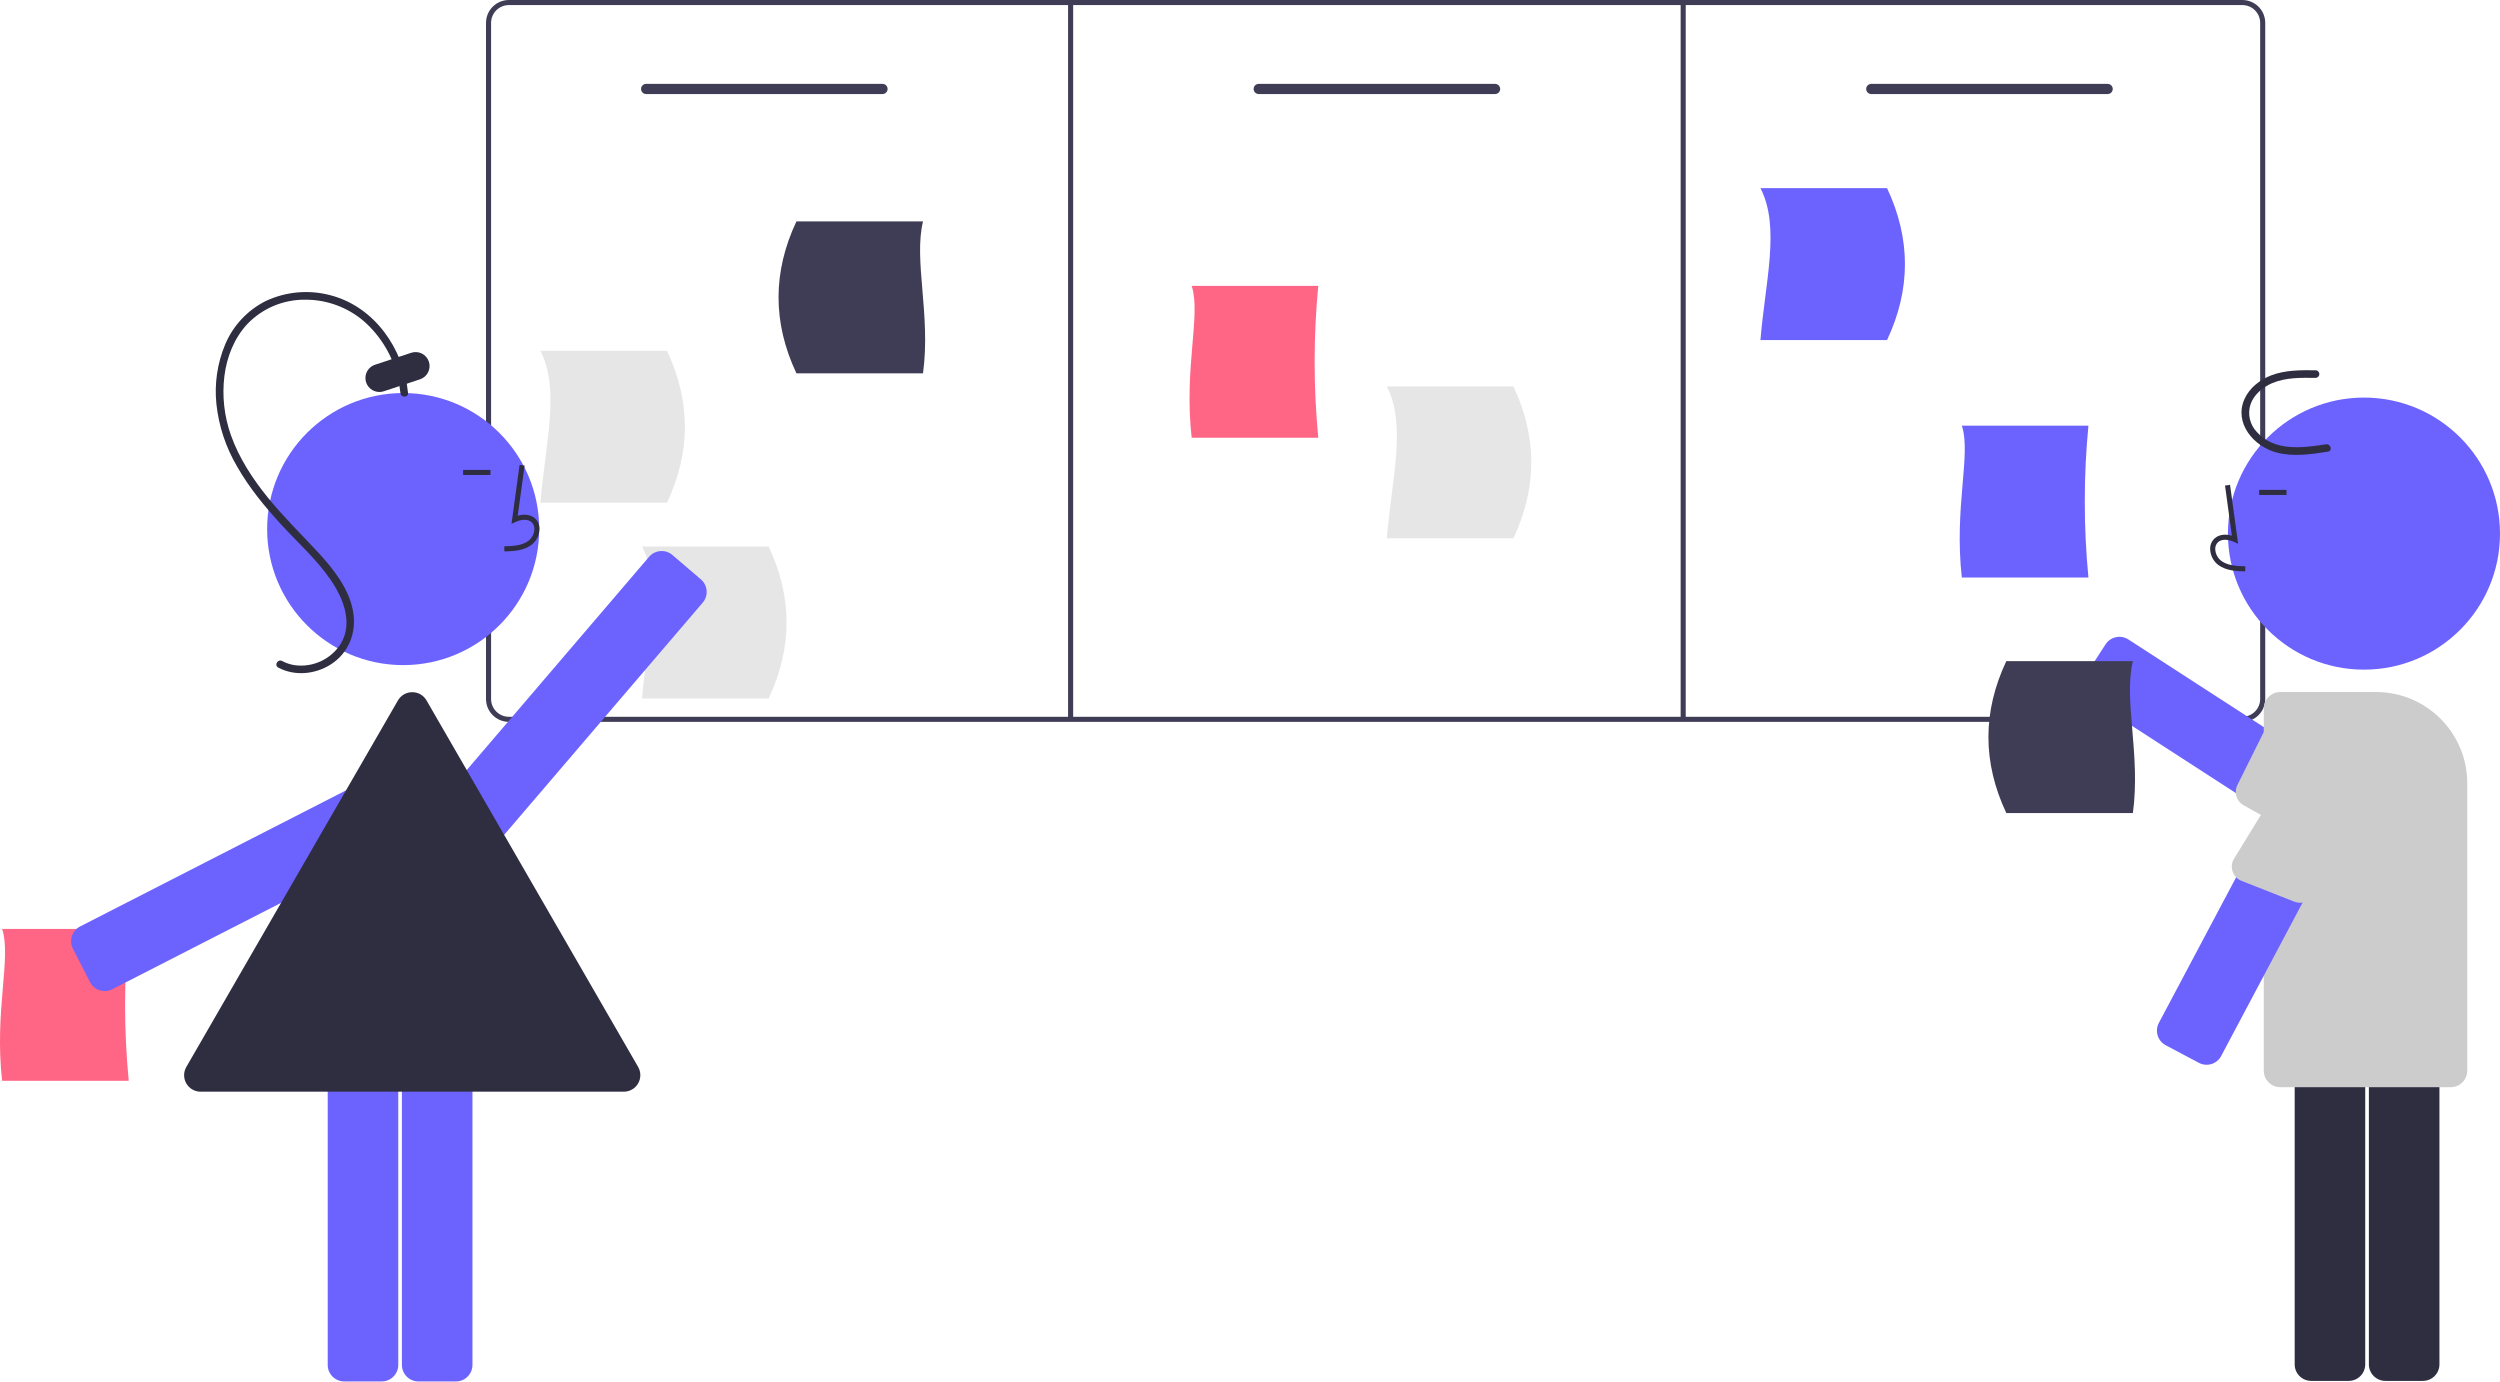
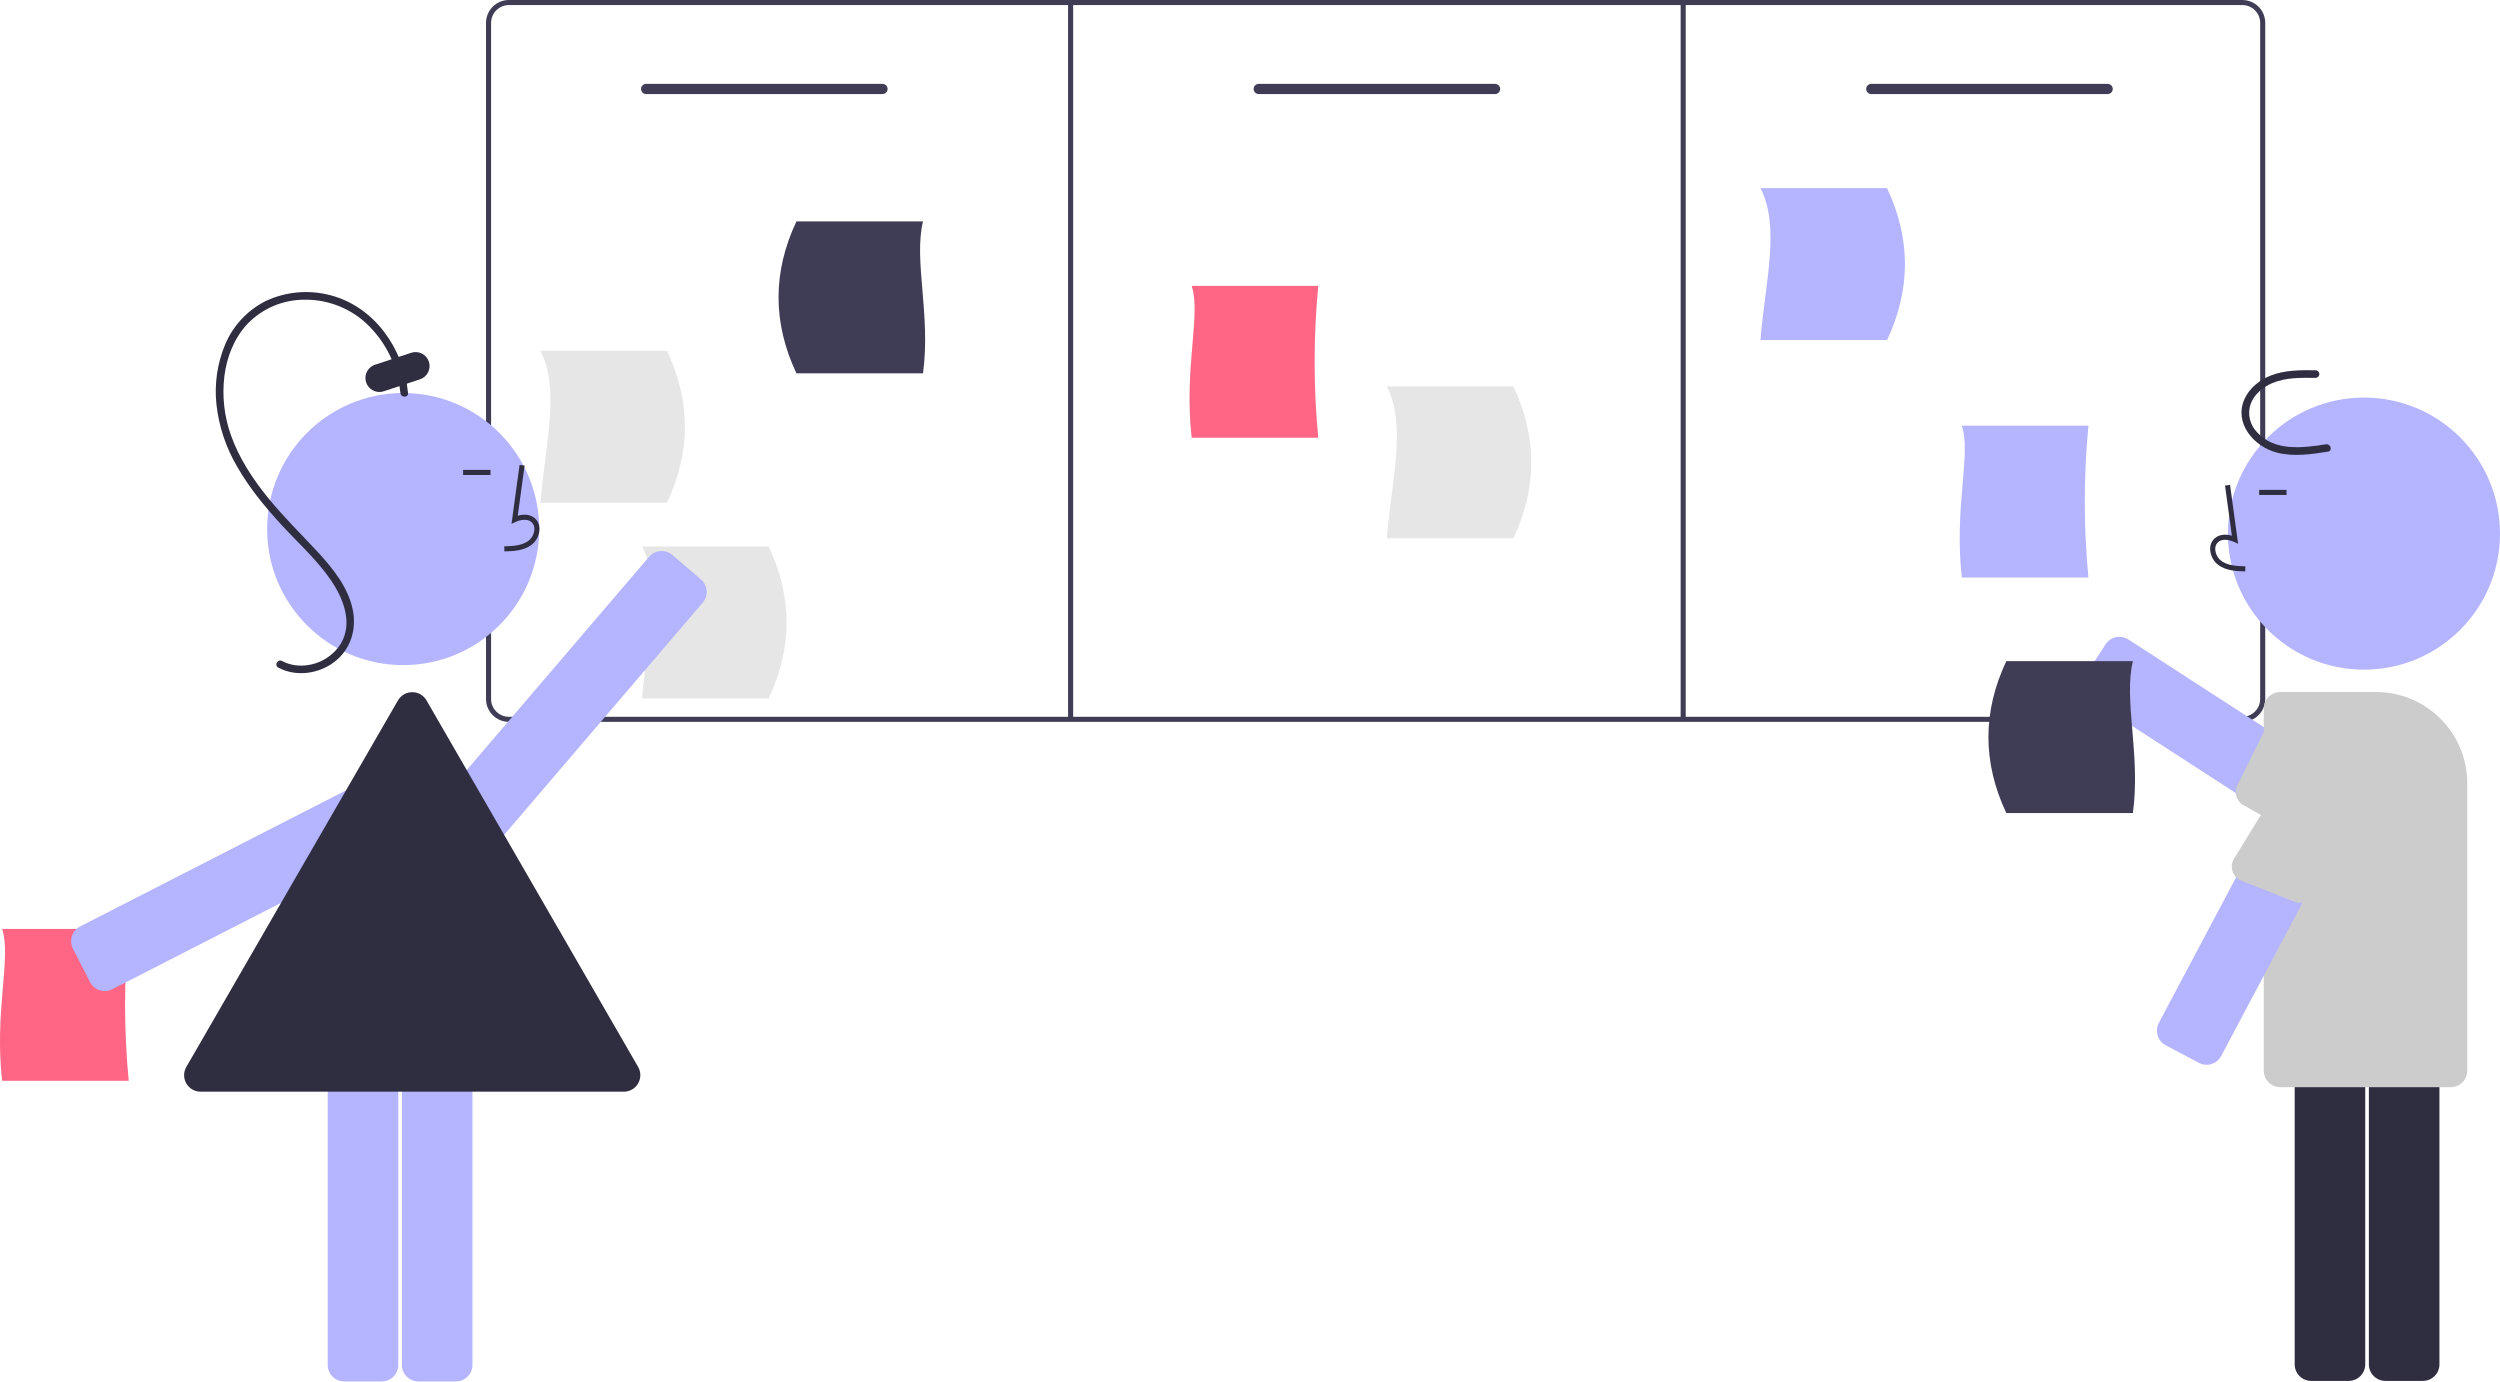
<svg xmlns="http://www.w3.org/2000/svg" data-name="Layer 1" width="983.566" height="543.498" viewBox="0 0 983.566 543.498">
  <path d="M990.425,462.251h-682a9.01,9.01,0,0,1-9-9v-266a9.01,9.01,0,0,1,9-9h682a9.01,9.01,0,0,1,9,9v266A9.01,9.01,0,0,1,990.425,462.251Zm-682-282a7.008,7.008,0,0,0-7,7v266a7.008,7.008,0,0,0,7,7h682a7.008,7.008,0,0,0,7-7v-266a7.008,7.008,0,0,0-7-7Z" transform="translate(-108.2171 -178.251)" fill="#3f3d56" />
  <path d="M626.861,350.476H577.053c-3.115-27.707,3.758-48.359,0-59.769h49.808A311.81,311.81,0,0,0,626.861,350.476Z" transform="translate(-108.2171 -178.251)" fill="#ff6584" />
  <path d="M158.861,603.476H109.053c-3.115-27.707,3.758-48.359,0-59.769h49.808A311.81,311.81,0,0,0,158.861,603.476Z" transform="translate(-108.2171 -178.251)" fill="#ff6584" />
-   <path d="M929.861,405.476H880.053c-3.115-27.707,3.758-48.359,0-59.769h49.808A311.81,311.81,0,0,0,929.861,405.476Z" transform="translate(-108.2171 -178.251)" fill="#6c63ff" />
+   <path d="M929.861,405.476H880.053c-3.115-27.707,3.758-48.359,0-59.769h49.808A311.81,311.81,0,0,0,929.861,405.476Z" transform="translate(-108.2171 -178.251)" fill="#b4b4ff" />
  <path d="M370.634,376.04h-49.808c1.868-22.982,7.889-44.442,0-59.769h49.808Q384.701,346.155,370.634,376.04Z" transform="translate(-108.2171 -178.251)" fill="#e6e6e6" />
  <path d="M410.634,453.04h-49.808c1.868-22.982,7.889-44.442,0-59.769h49.808Q424.701,423.155,410.634,453.04Z" transform="translate(-108.2171 -178.251)" fill="#e6e6e6" />
-   <path d="M850.634,312.04h-49.808c1.868-22.982,7.889-44.442,0-59.769h49.808Q864.701,282.155,850.634,312.04Z" transform="translate(-108.2171 -178.251)" fill="#6c63ff" />
+   <path d="M850.634,312.04h-49.808c1.868-22.982,7.889-44.442,0-59.769h49.808Q864.701,282.155,850.634,312.04Z" transform="translate(-108.2171 -178.251)" fill="#b4b4ff" />
  <path d="M703.634,390.04h-49.808c1.868-22.982,7.889-44.442,0-59.769h49.808Q717.701,360.155,703.634,390.04Z" transform="translate(-108.2171 -178.251)" fill="#e6e6e6" />
  <path d="M421.549,325.125h49.808c3.115-22.986-3.758-44.445,0-59.769H421.549Q407.482,295.241,421.549,325.125Z" transform="translate(-108.2171 -178.251)" fill="#3f3d56" />
  <path d="M455.425,215.251h-93a2,2,0,0,1,0-4h93a2,2,0,0,1,0,4Z" transform="translate(-108.2171 -178.251)" fill="#3f3d56" />
  <path d="M696.425,215.251h-93a2,2,0,0,1,0-4h93a2,2,0,0,1,0,4Z" transform="translate(-108.2171 -178.251)" fill="#3f3d56" />
  <path d="M937.425,215.251h-93a2,2,0,1,1,0-4h93a2,2,0,0,1,0,4Z" transform="translate(-108.2171 -178.251)" fill="#3f3d56" />
  <rect x="420.208" y="1" width="2" height="282" fill="#3f3d56" />
  <rect x="661.208" y="1" width="2" height="282" fill="#3f3d56" />
-   <circle cx="158.619" cy="208.152" r="53.519" fill="#6c63ff" />
-   <path d="M258.404,721.749H243.645a6.508,6.508,0,0,1-6.5-6.5V592.235a6.508,6.508,0,0,1,6.5-6.5h14.759a6.508,6.508,0,0,1,6.5,6.5V715.249A6.508,6.508,0,0,1,258.404,721.749Z" transform="translate(-108.2171 -178.251)" fill="#6c63ff" />
-   <path d="M287.596,721.749H272.836a6.508,6.508,0,0,1-6.5-6.5V592.235a6.508,6.508,0,0,1,6.5-6.5h14.76a6.508,6.508,0,0,1,6.5,6.5V715.249A6.508,6.508,0,0,1,287.596,721.749Z" transform="translate(-108.2171 -178.251)" fill="#6c63ff" />
-   <path d="M149.42,568.175a6.528,6.528,0,0,1-2.004-.317,6.456,6.456,0,0,1-3.789-3.225l-6.725-13.139a6.499,6.499,0,0,1,2.825-8.747l109.503-56.048a6.5,6.5,0,0,1,8.748,2.825l6.725,13.139a6.5,6.5,0,0,1-2.824,8.747L152.375,567.458A6.48,6.48,0,0,1,149.42,568.175Z" transform="translate(-108.2171 -178.251)" fill="#6c63ff" />
-   <path d="M299.782,511.121a6.448,6.448,0,0,1-4.215-1.561l-11.217-9.592a6.509,6.509,0,0,1-.716-9.165l79.949-93.492a6.506,6.506,0,0,1,9.164-.715h0l11.217,9.593a6.499,6.499,0,0,1,.715,9.164L304.732,508.846a6.461,6.461,0,0,1-4.434,2.256C300.125,511.115,299.953,511.121,299.782,511.121Z" transform="translate(-108.2171 -178.251)" fill="#6c63ff" />
+   <circle cx="158.619" cy="208.152" r="53.519" fill="#b4b4ff" />
+   <path d="M258.404,721.749H243.645a6.508,6.508,0,0,1-6.5-6.5V592.235a6.508,6.508,0,0,1,6.5-6.5h14.759a6.508,6.508,0,0,1,6.5,6.5V715.249A6.508,6.508,0,0,1,258.404,721.749Z" transform="translate(-108.2171 -178.251)" fill="#b4b4ff" />
+   <path d="M287.596,721.749H272.836a6.508,6.508,0,0,1-6.5-6.5V592.235a6.508,6.508,0,0,1,6.5-6.5h14.76a6.508,6.508,0,0,1,6.5,6.5V715.249A6.508,6.508,0,0,1,287.596,721.749Z" transform="translate(-108.2171 -178.251)" fill="#b4b4ff" />
+   <path d="M149.42,568.175a6.528,6.528,0,0,1-2.004-.317,6.456,6.456,0,0,1-3.789-3.225l-6.725-13.139a6.499,6.499,0,0,1,2.825-8.747l109.503-56.048a6.5,6.5,0,0,1,8.748,2.825l6.725,13.139a6.5,6.5,0,0,1-2.824,8.747L152.375,567.458A6.48,6.48,0,0,1,149.42,568.175Z" transform="translate(-108.2171 -178.251)" fill="#b4b4ff" />
+   <path d="M299.782,511.121a6.448,6.448,0,0,1-4.215-1.561l-11.217-9.592a6.509,6.509,0,0,1-.716-9.165l79.949-93.492a6.506,6.506,0,0,1,9.164-.715h0l11.217,9.593a6.499,6.499,0,0,1,.715,9.164L304.732,508.846a6.461,6.461,0,0,1-4.434,2.256C300.125,511.115,299.953,511.121,299.782,511.121Z" transform="translate(-108.2171 -178.251)" fill="#b4b4ff" />
  <path d="M268.754,332.877c-1.742-17.359-13.15-33.959-30.567-38.477A37.3,37.3,0,0,0,212.713,296.711,33.729,33.729,0,0,0,196.757,313.882a47.98,47.98,0,0,0-3.402,23.311,61.339,61.339,0,0,0,8.117,24.556c4.724,8.329,10.867,15.774,17.315,22.815,6.57,7.173,14.002,13.773,19.53,21.827,4.903,7.142,8.845,16.843,4.014,25.063a18.511,18.511,0,0,1-18.183,8.494,15.414,15.414,0,0,1-4.947-1.642c-1.703-.909-3.22,1.68-1.514,2.59,6.47,3.454,14.515,2.672,20.627-1.213,7.045-4.477,10.19-12.379,8.87-20.548-1.506-9.313-8-17.31-14.235-24.013-6.513-7.003-13.335-13.689-19.368-21.128-5.959-7.348-11.28-15.459-14.47-24.418a51.06,51.06,0,0,1-2.61-23.387c.95-7.537,3.881-15.006,9.139-20.582a31.115,31.115,0,0,1,22.385-9.446,35.198,35.198,0,0,1,23.59,8.673,42.746,42.746,0,0,1,13.028,21.719,44.018,44.018,0,0,1,1.11,6.324c.191,1.903,3.193,1.923,3,0Z" transform="translate(-108.2171 -178.251)" fill="#2f2e41" />
  <path d="M257.478,332.469a5.501,5.501,0,0,1-1.718-10.725l14.244-4.703a5.499,5.499,0,1,1,3.449,10.444L259.209,332.188A5.505,5.505,0,0,1,257.478,332.469Z" transform="translate(-108.2171 -178.251)" fill="#2f2e41" />
  <path d="M353.642,607.751H187.161a6.486,6.486,0,0,1-5.629-9.75l83.241-144.177a6.627,6.627,0,0,1,1.045-1.367l.016-.016.007-.007a6.386,6.386,0,0,1,3.339-1.748c.084-.016.168-.03.253-.042a6.614,6.614,0,0,1,.968-.07h0a6.433,6.433,0,0,1,5.629,3.25L359.271,598.001a6.5,6.5,0,0,1-5.629,9.75Z" transform="translate(-108.2171 -178.251)" fill="#2f2e41" />
  <path d="M306.662,395.196l-.056-2c3.721-.104,7.001-.337,9.466-2.138a6.148,6.148,0,0,0,2.381-4.528,3.514,3.514,0,0,0-1.153-2.895c-1.636-1.383-4.269-.936-6.188-.055l-1.655.759,3.173-23.19,1.981.271-2.699,19.727c2.608-.767,5.023-.438,6.678.961A5.471,5.471,0,0,1,320.452,386.6a8.133,8.133,0,0,1-3.2,6.073C314.085,394.988,309.97,395.103,306.662,395.196Z" transform="translate(-108.2171 -178.251)" fill="#2f2e41" />
  <rect x="182.195" y="184.87" width="10.771" height="2" fill="#2f2e41" />
-   <path d="M1033.761,519.982,930.492,453.139a6.499,6.499,0,0,1-1.925-8.988l8.02-12.391a6.508,6.508,0,0,1,8.988-1.926l103.27,66.843a6.509,6.509,0,0,1,1.925,8.989l-8.02,12.391a6.506,6.506,0,0,1-8.989,1.925Z" transform="translate(-108.2171 -178.251)" fill="#6c63ff" />
+   <path d="M1033.761,519.982,930.492,453.139a6.499,6.499,0,0,1-1.925-8.988l8.02-12.391a6.508,6.508,0,0,1,8.988-1.926l103.27,66.843a6.509,6.509,0,0,1,1.925,8.989l-8.02,12.391a6.506,6.506,0,0,1-8.989,1.925Z" transform="translate(-108.2171 -178.251)" fill="#b4b4ff" />
  <path d="M1034.064,519.154,990.894,495.049a6,6,0,0,1-2.446-7.912L998.449,467.045a6,6,0,0,1,9.036-2.077l41.126,31.721a6.011,6.011,0,0,1,1.78,8.295l-8.022,12.393A6.011,6.011,0,0,1,1034.064,519.154Z" transform="translate(-108.2171 -178.251)" fill="#ccc" />
-   <circle cx="930.047" cy="209.937" r="53.519" fill="#6c63ff" />
+   <circle cx="930.047" cy="209.937" r="53.519" fill="#b4b4ff" />
  <path d="M1040.196,715.034V592.019a6.508,6.508,0,0,1,6.5-6.5h14.76a6.508,6.508,0,0,1,6.5,6.5V715.034a6.508,6.508,0,0,1-6.5,6.5h-14.76A6.508,6.508,0,0,1,1040.196,715.034Z" transform="translate(-108.2171 -178.251)" fill="#2f2e41" />
  <path d="M1011.004,715.034V592.019a6.508,6.508,0,0,1,6.5-6.5h14.76a6.508,6.508,0,0,1,6.5,6.5V715.034a6.508,6.508,0,0,1-6.5,6.5h-14.76A6.508,6.508,0,0,1,1011.004,715.034Z" transform="translate(-108.2171 -178.251)" fill="#2f2e41" />
  <path d="M998.841,599.481V457.005a6.508,6.508,0,0,1,6.5-6.5h37.686a35.918,35.918,0,0,1,35.877,35.877V599.481a6.508,6.508,0,0,1-6.5,6.5h-67.062A6.508,6.508,0,0,1,998.841,599.481Z" transform="translate(-108.2171 -178.251)" fill="#ccc" />
  <path d="M991.549,403.057l.056-2c-3.721-.104-7.001-.337-9.466-2.138A6.148,6.148,0,0,1,979.757,394.391a3.514,3.514,0,0,1,1.153-2.895c1.636-1.383,4.269-.936,6.188-.055l1.655.759-3.173-23.19-1.981.271,2.699,19.727c-2.608-.767-5.023-.438-6.678.961a5.471,5.471,0,0,0-1.86,4.492,8.133,8.133,0,0,0,3.2,6.073C984.126,402.849,988.241,402.964,991.549,403.057Z" transform="translate(-108.2171 -178.251)" fill="#2f2e41" />
  <rect x="888.81" y="192.732" width="10.771" height="2" fill="#2f2e41" />
-   <path d="M973.302,596.395l-13.038-6.919a6.509,6.509,0,0,1-2.695-8.789l57.665-108.661a6.509,6.509,0,0,1,8.789-2.694l13.037,6.919a6.508,6.508,0,0,1,2.695,8.788L982.091,593.7a6.49,6.49,0,0,1-8.789,2.695Z" transform="translate(-108.2171 -178.251)" fill="#6c63ff" />
+   <path d="M973.302,596.395l-13.038-6.919a6.509,6.509,0,0,1-2.695-8.789l57.665-108.661a6.509,6.509,0,0,1,8.789-2.694l13.037,6.919a6.508,6.508,0,0,1,2.695,8.788L982.091,593.7a6.49,6.49,0,0,1-8.789,2.695Z" transform="translate(-108.2171 -178.251)" fill="#b4b4ff" />
  <path d="M1043.905,484.808l-25.283,45.092a6,6,0,0,1-7.671,3.121l-20.882-8.226a6,6,0,0,1-2.851-8.822l28.047-45.714a6.011,6.011,0,0,1,8.11-2.49l18.04,8.92A6.011,6.011,0,0,1,1043.905,484.808Z" transform="translate(-108.2171 -178.251)" fill="#ccc" />
  <path d="M1023.316,353.046c-9.176,1.434-20.282,2.903-27.182-4.821a10.89,10.89,0,0,1-2.499-10.914c1.331-3.794,4.762-6.685,8.361-8.255,5.382-2.348,11.511-2.203,17.261-2.138a1.501,1.501,0,0,0,0-3c-5.869-.066-12.01-.122-17.567,2.042-4.373,1.704-8.423,4.862-10.403,9.209-4.34,9.53,3.675,18.836,12.733,21.156,6.609,1.693,13.471.649,20.093-.386,1.902-.297,1.094-3.189-.798-2.893Z" transform="translate(-108.2171 -178.251)" fill="#2f2e41" />
  <path d="M897.549,498.125h49.808c3.115-22.986-3.758-44.445,0-59.769H897.549Q883.482,468.241,897.549,498.125Z" transform="translate(-108.2171 -178.251)" fill="#3f3d56" />
</svg>
